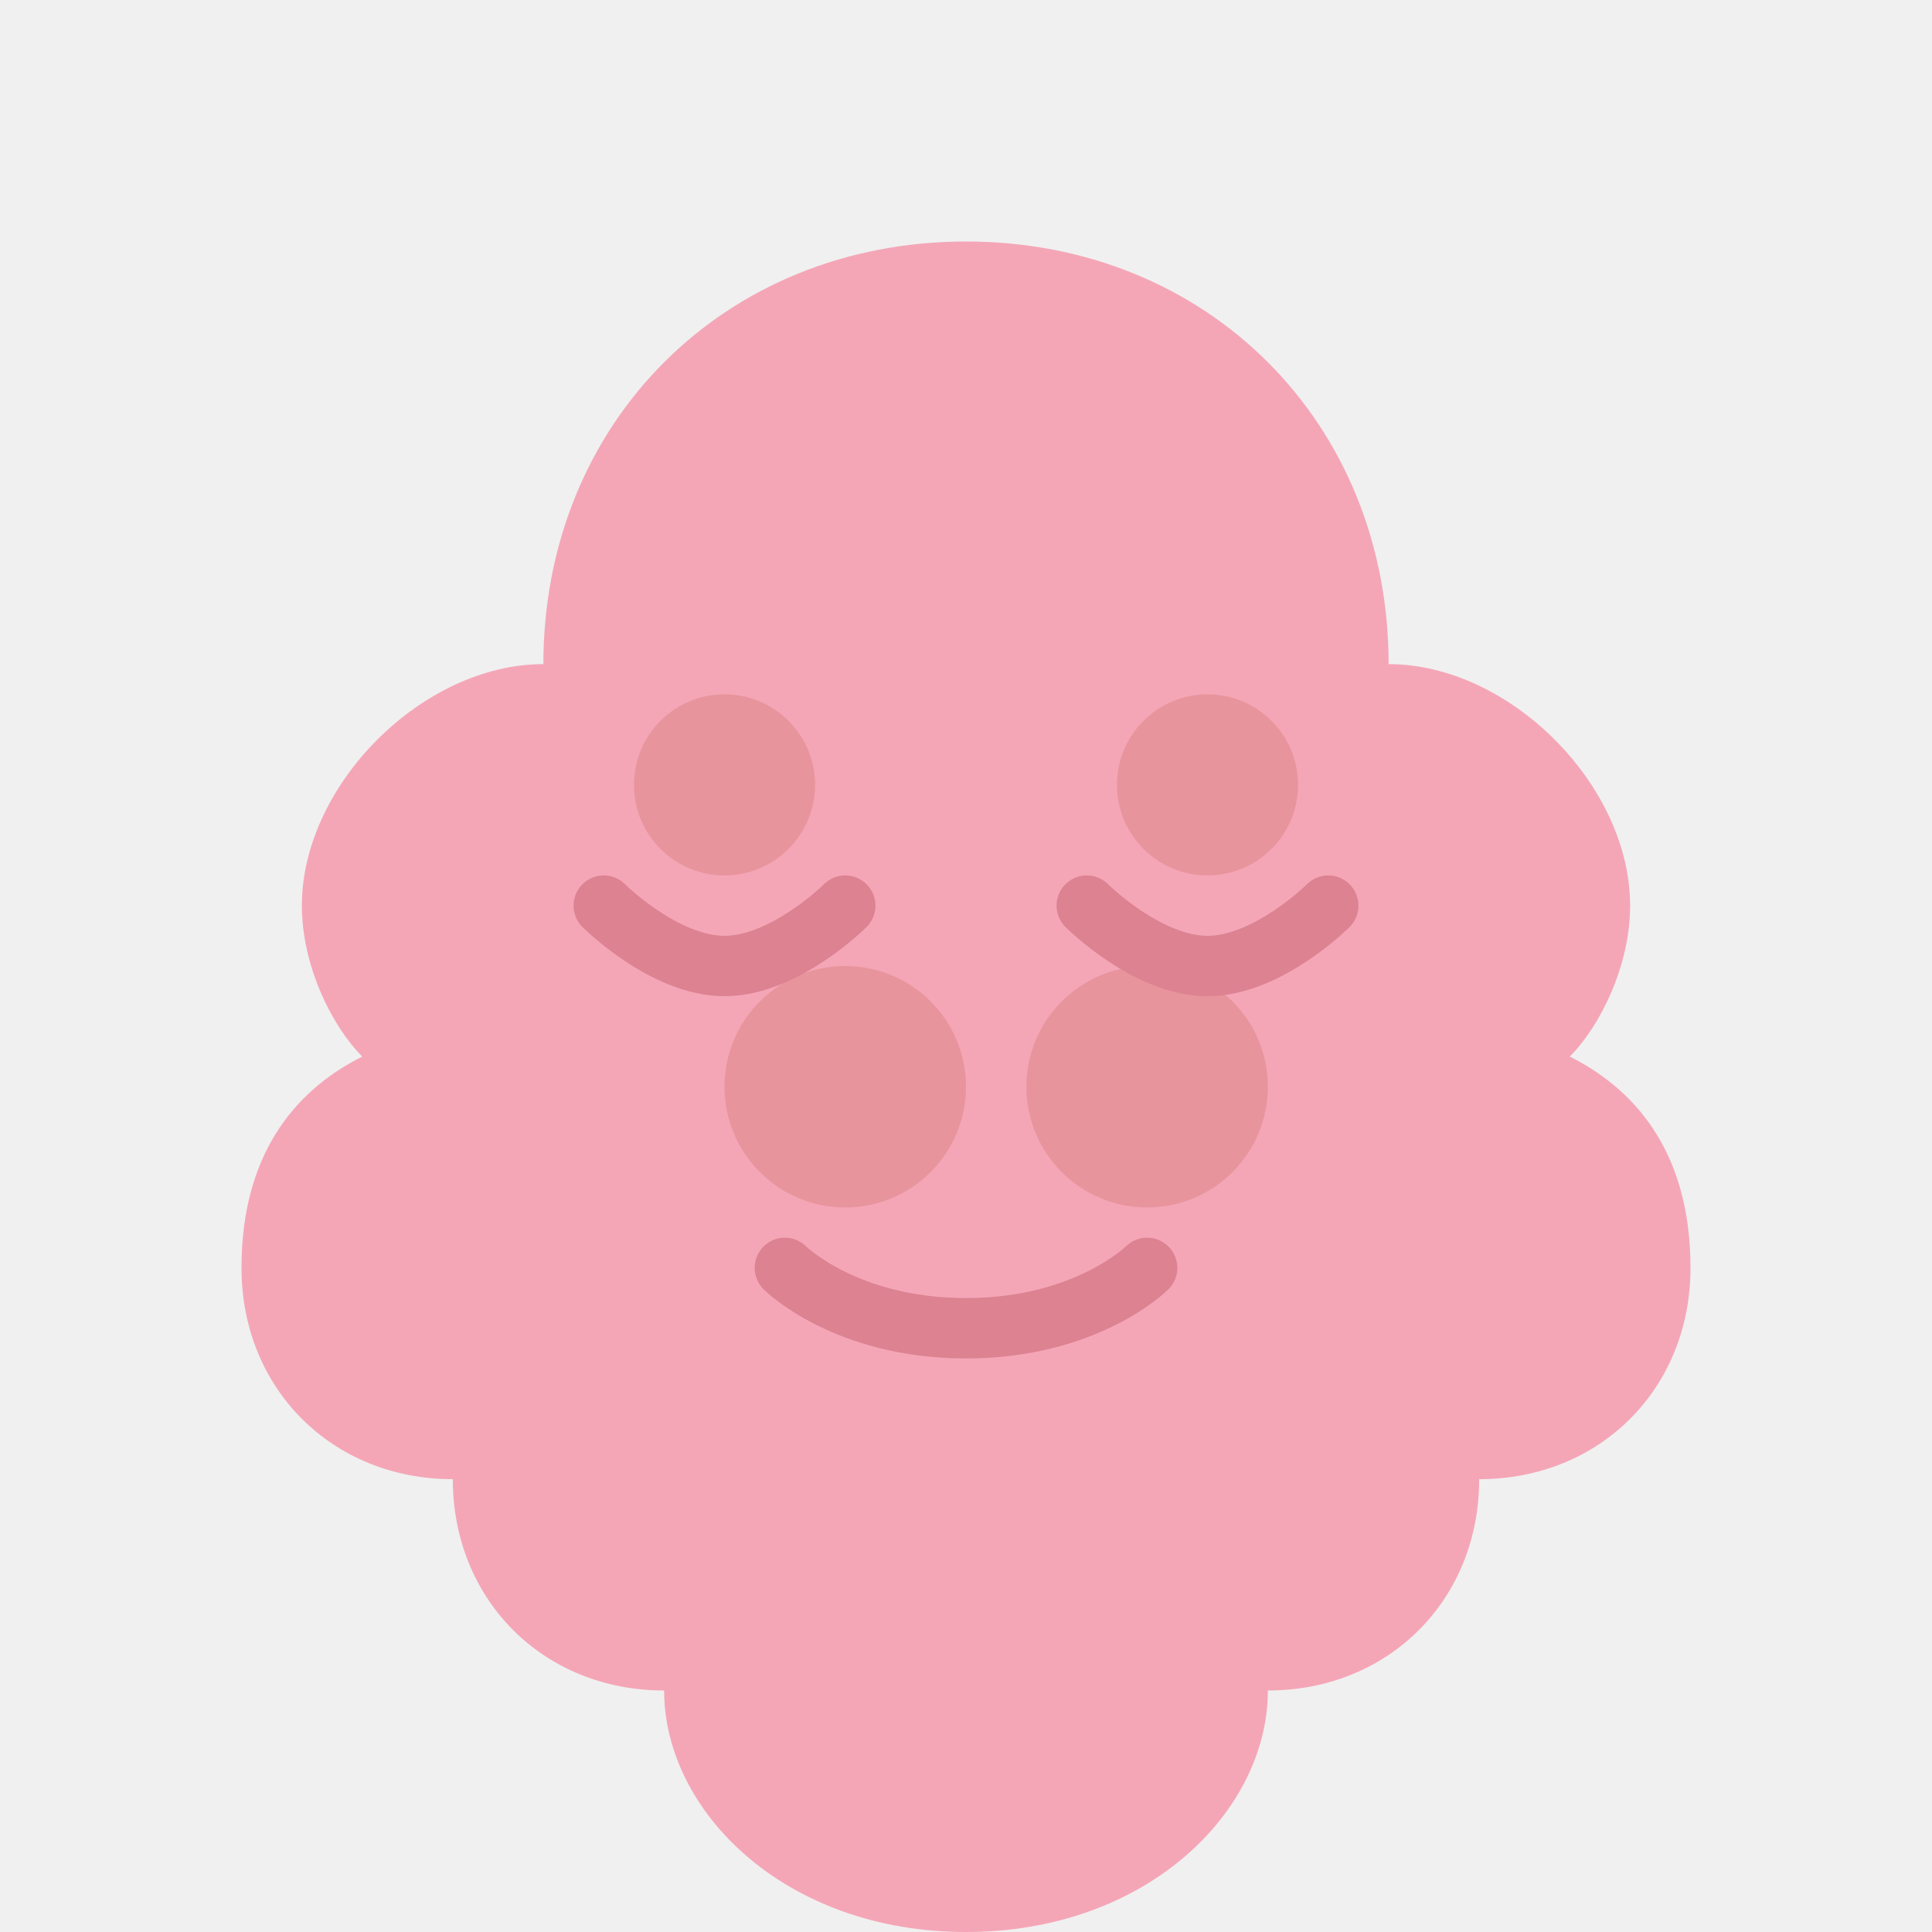
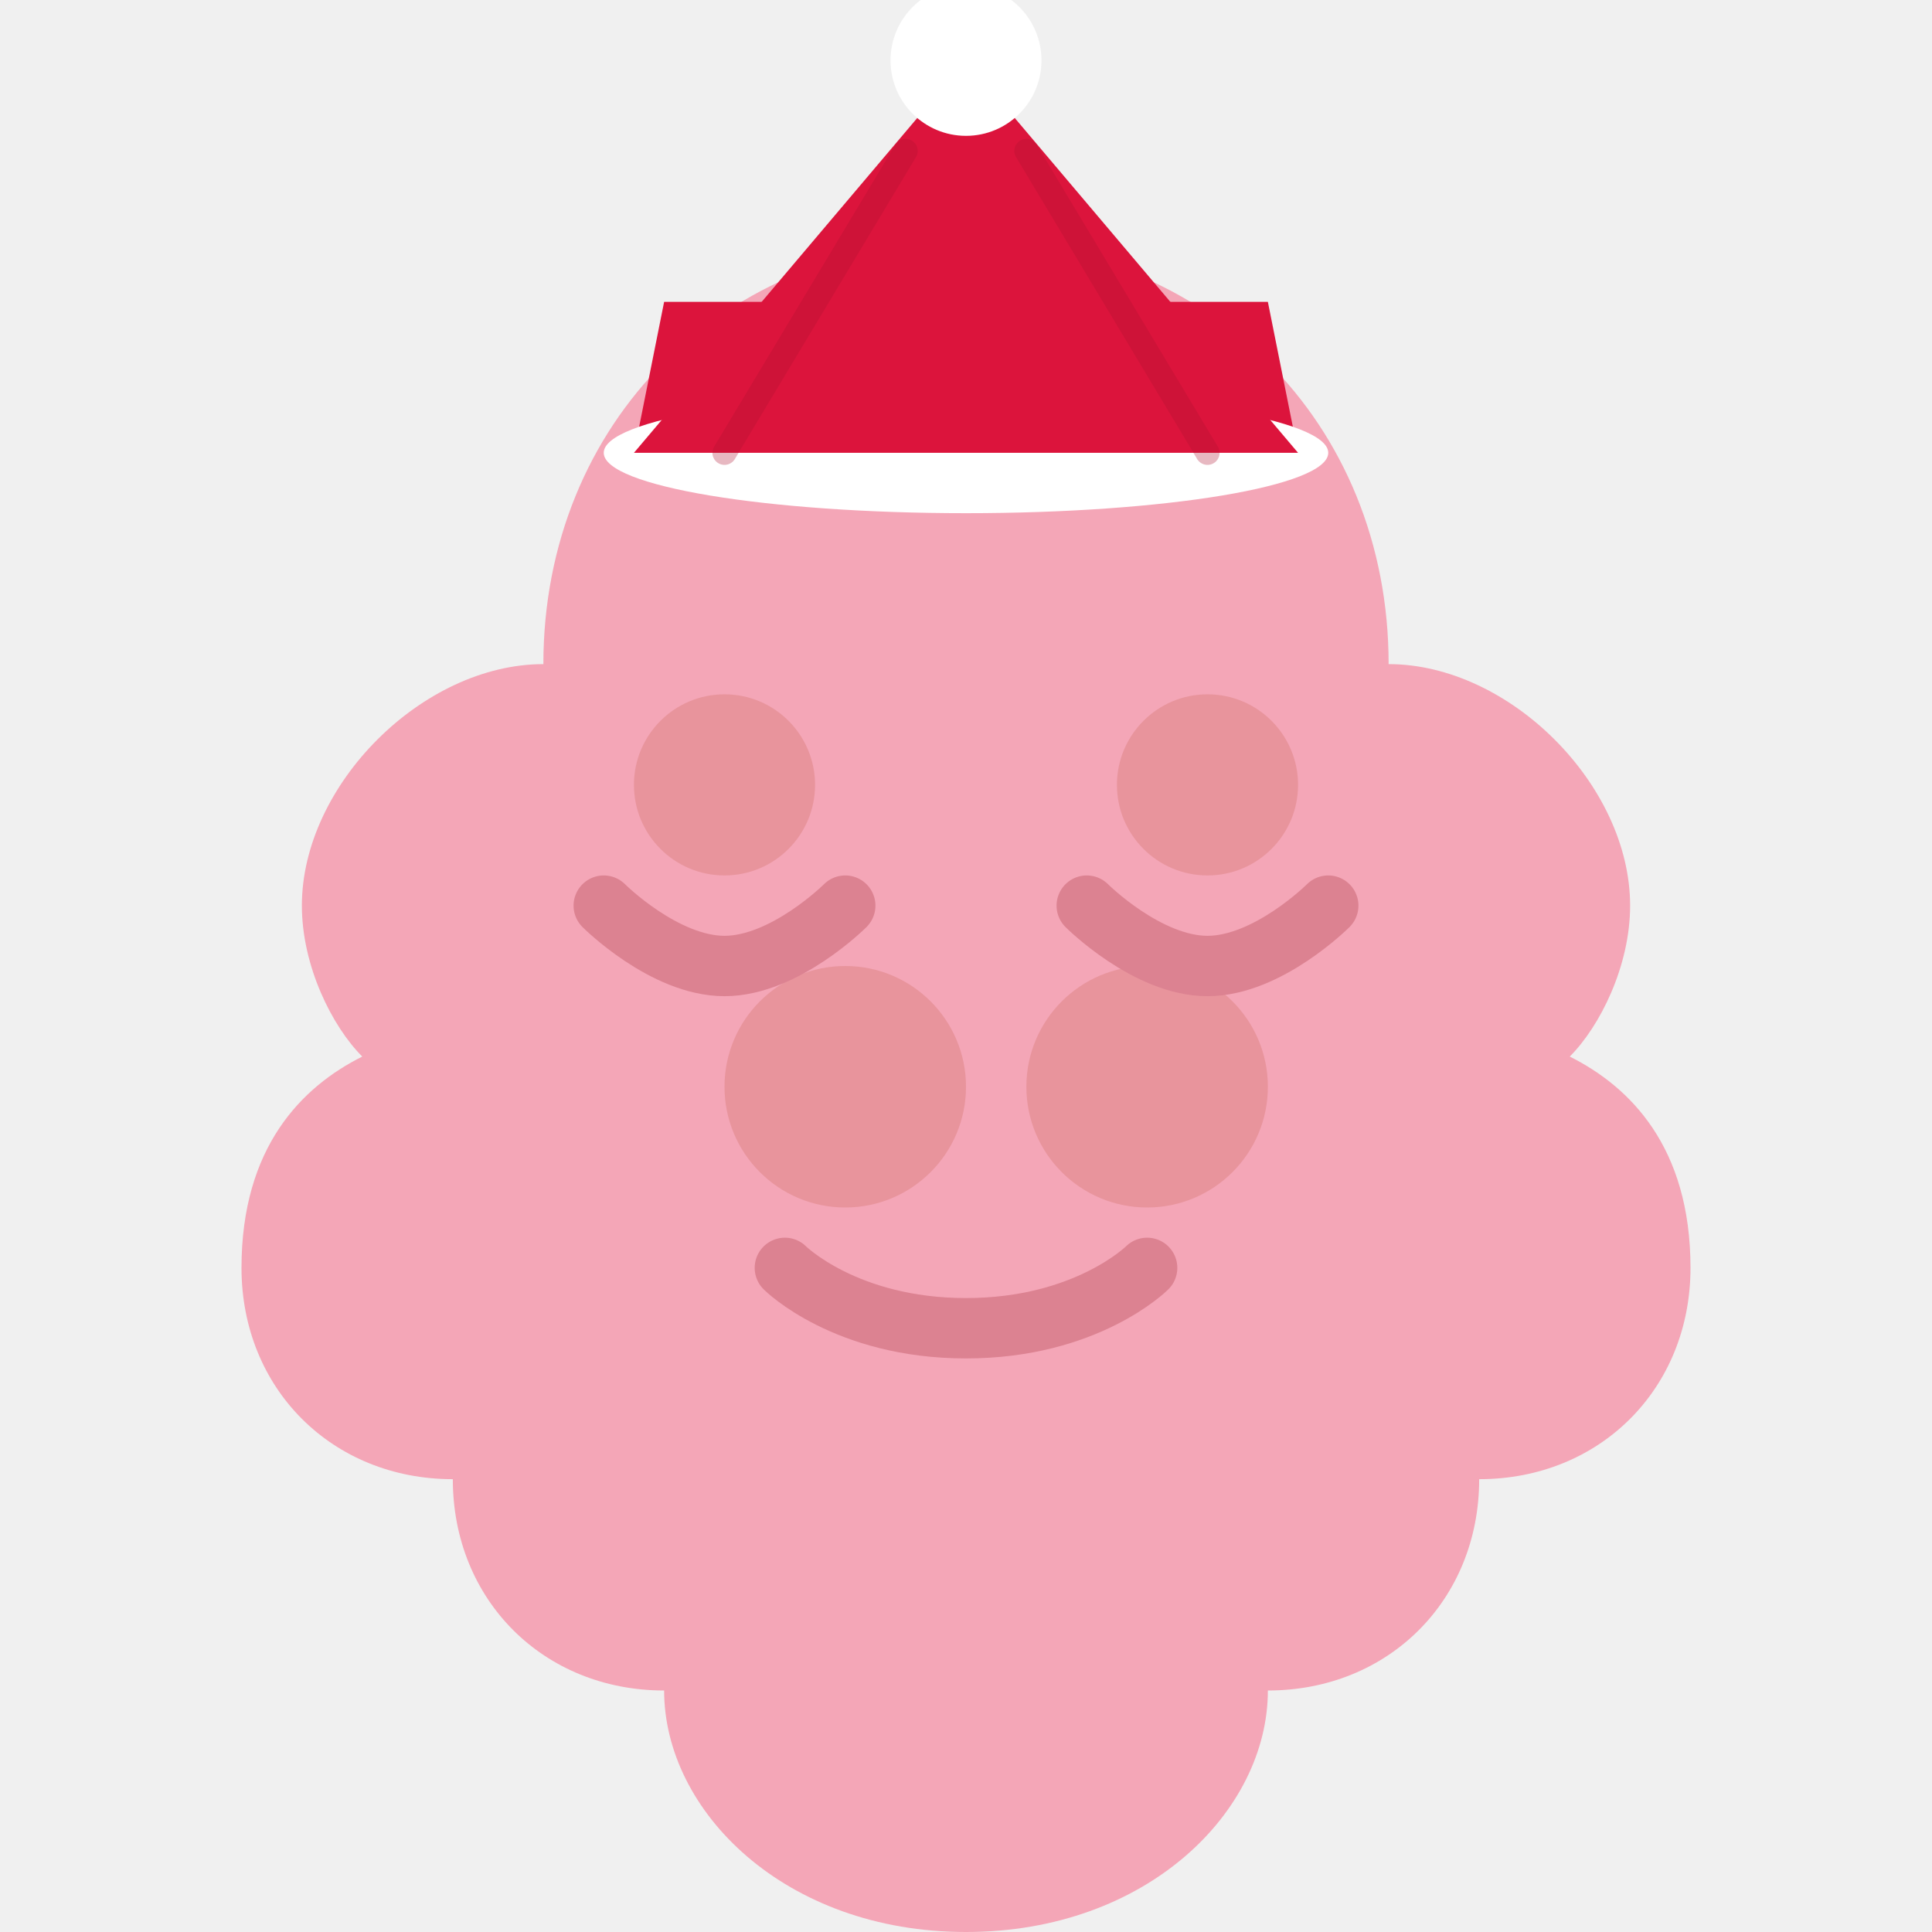
<svg xmlns="http://www.w3.org/2000/svg" width="64" height="64" viewBox="0 0 64 64" fill="none">
  <path d="M32 8C24 8 18 14 18 22C14 22 10 26 10 30C10 32 11 34 12 35C10 36 8 38 8 42C8 46 11 49 15 49C15 53 18 56 22 56C22 60 26 64 32 64C38 64 42 60 42 56C46 56 49 53 49 49C53 49 56 46 56 42C56 38 54 36 52 35C53 34 54 32 54 30C54 26 50 22 46 22C46 14 40 8 32 8Z" fill="#F4A6B7" />
  <circle cx="24" cy="26" r="3" fill="#E8949C" />
  <circle cx="40" cy="26" r="3" fill="#E8949C" />
  <circle cx="28" cy="36" r="4" fill="#E8949C" />
  <circle cx="38" cy="36" r="4" fill="#E8949C" />
  <path d="M20 30C20 30 22 32 24 32C26 32 28 30 28 30" stroke="#DC8291" stroke-width="2" stroke-linecap="round" />
  <path d="M36 30C36 30 38 32 40 32C42 32 44 30 44 30" stroke="#DC8291" stroke-width="2" stroke-linecap="round" />
  <path d="M26 42C26 42 28 44 32 44C36 44 38 42 38 42" stroke="#DC8291" stroke-width="2" stroke-linecap="round" />
+   <path d="M22 10 L42 10 L43 15 L21 15 Z" fill="#DC143C" />
+   <ellipse cx="32" cy="15" rx="12" ry="2" fill="white" />
+   <path d="M21 15 L32 2 L43 15 Z" fill="#DC143C" />
+   <circle cx="32" cy="2" r="2.5" fill="white" />
+   <path d="M24 15 L30 5" stroke="#B01030" stroke-width="0.8" opacity="0.3" stroke-linecap="round" />
+   <path d="M34 5 L40 15" stroke="#B01030" stroke-width="0.8" opacity="0.3" stroke-linecap="round" />
</svg>
